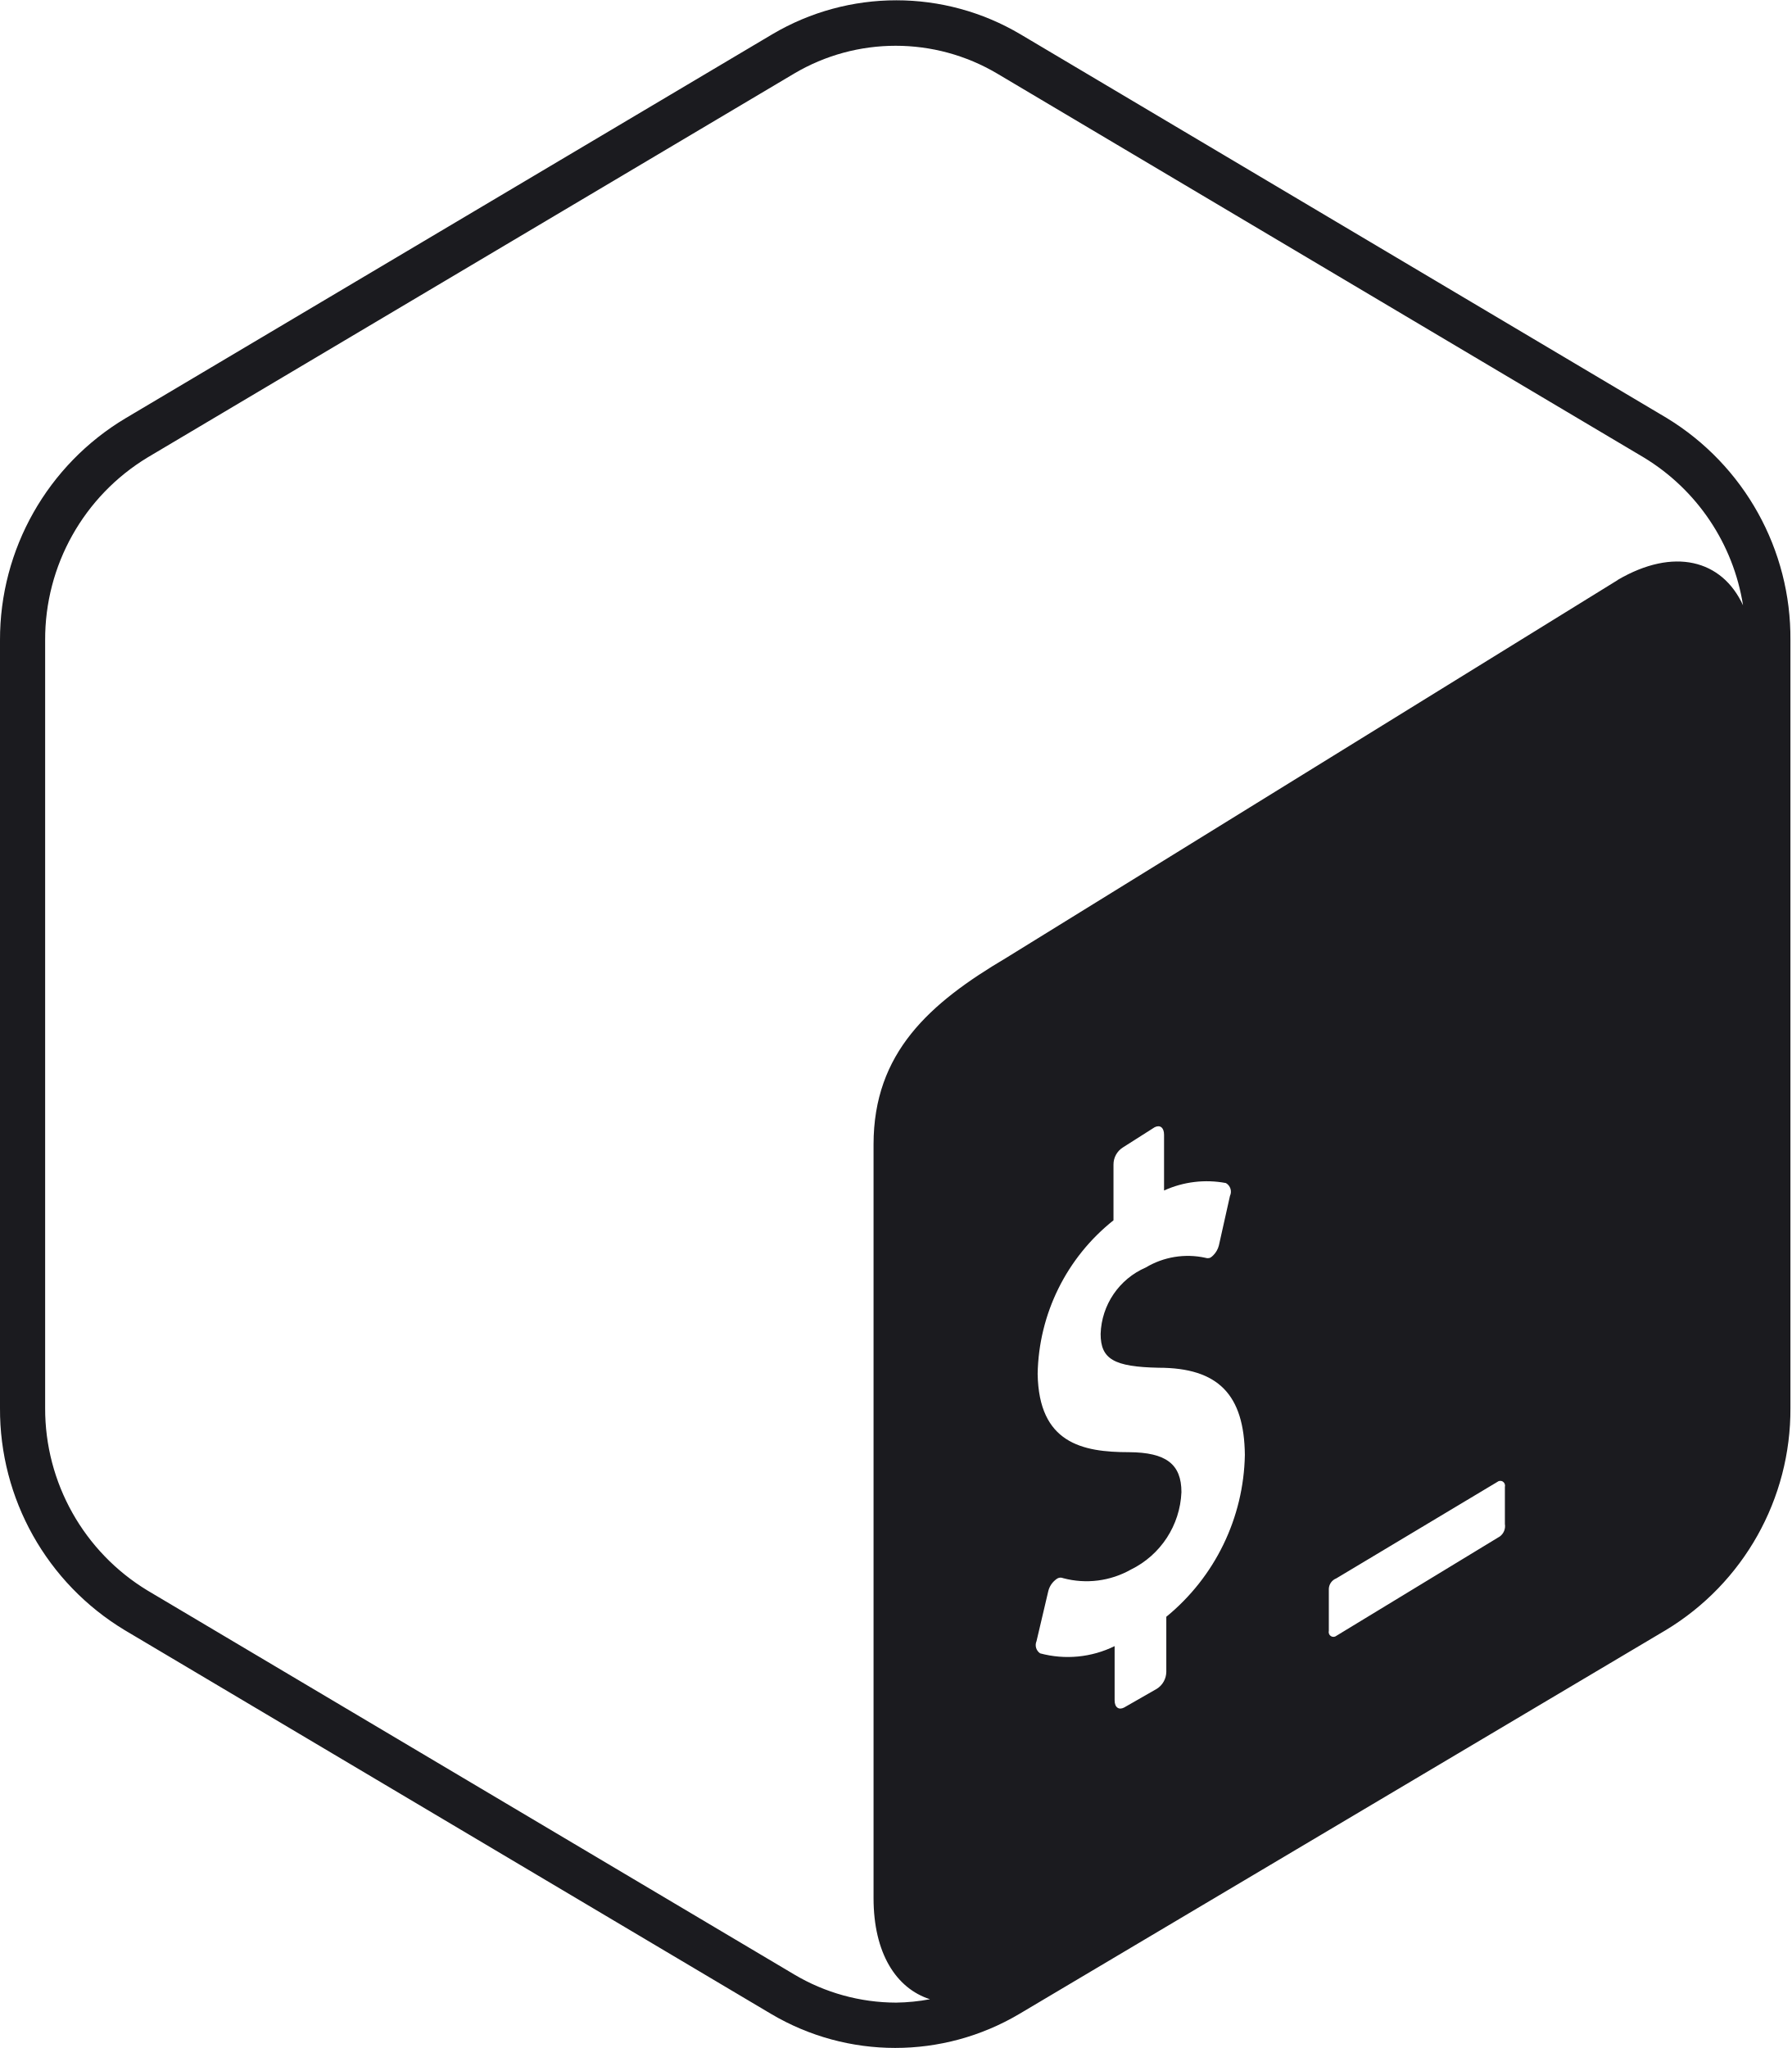
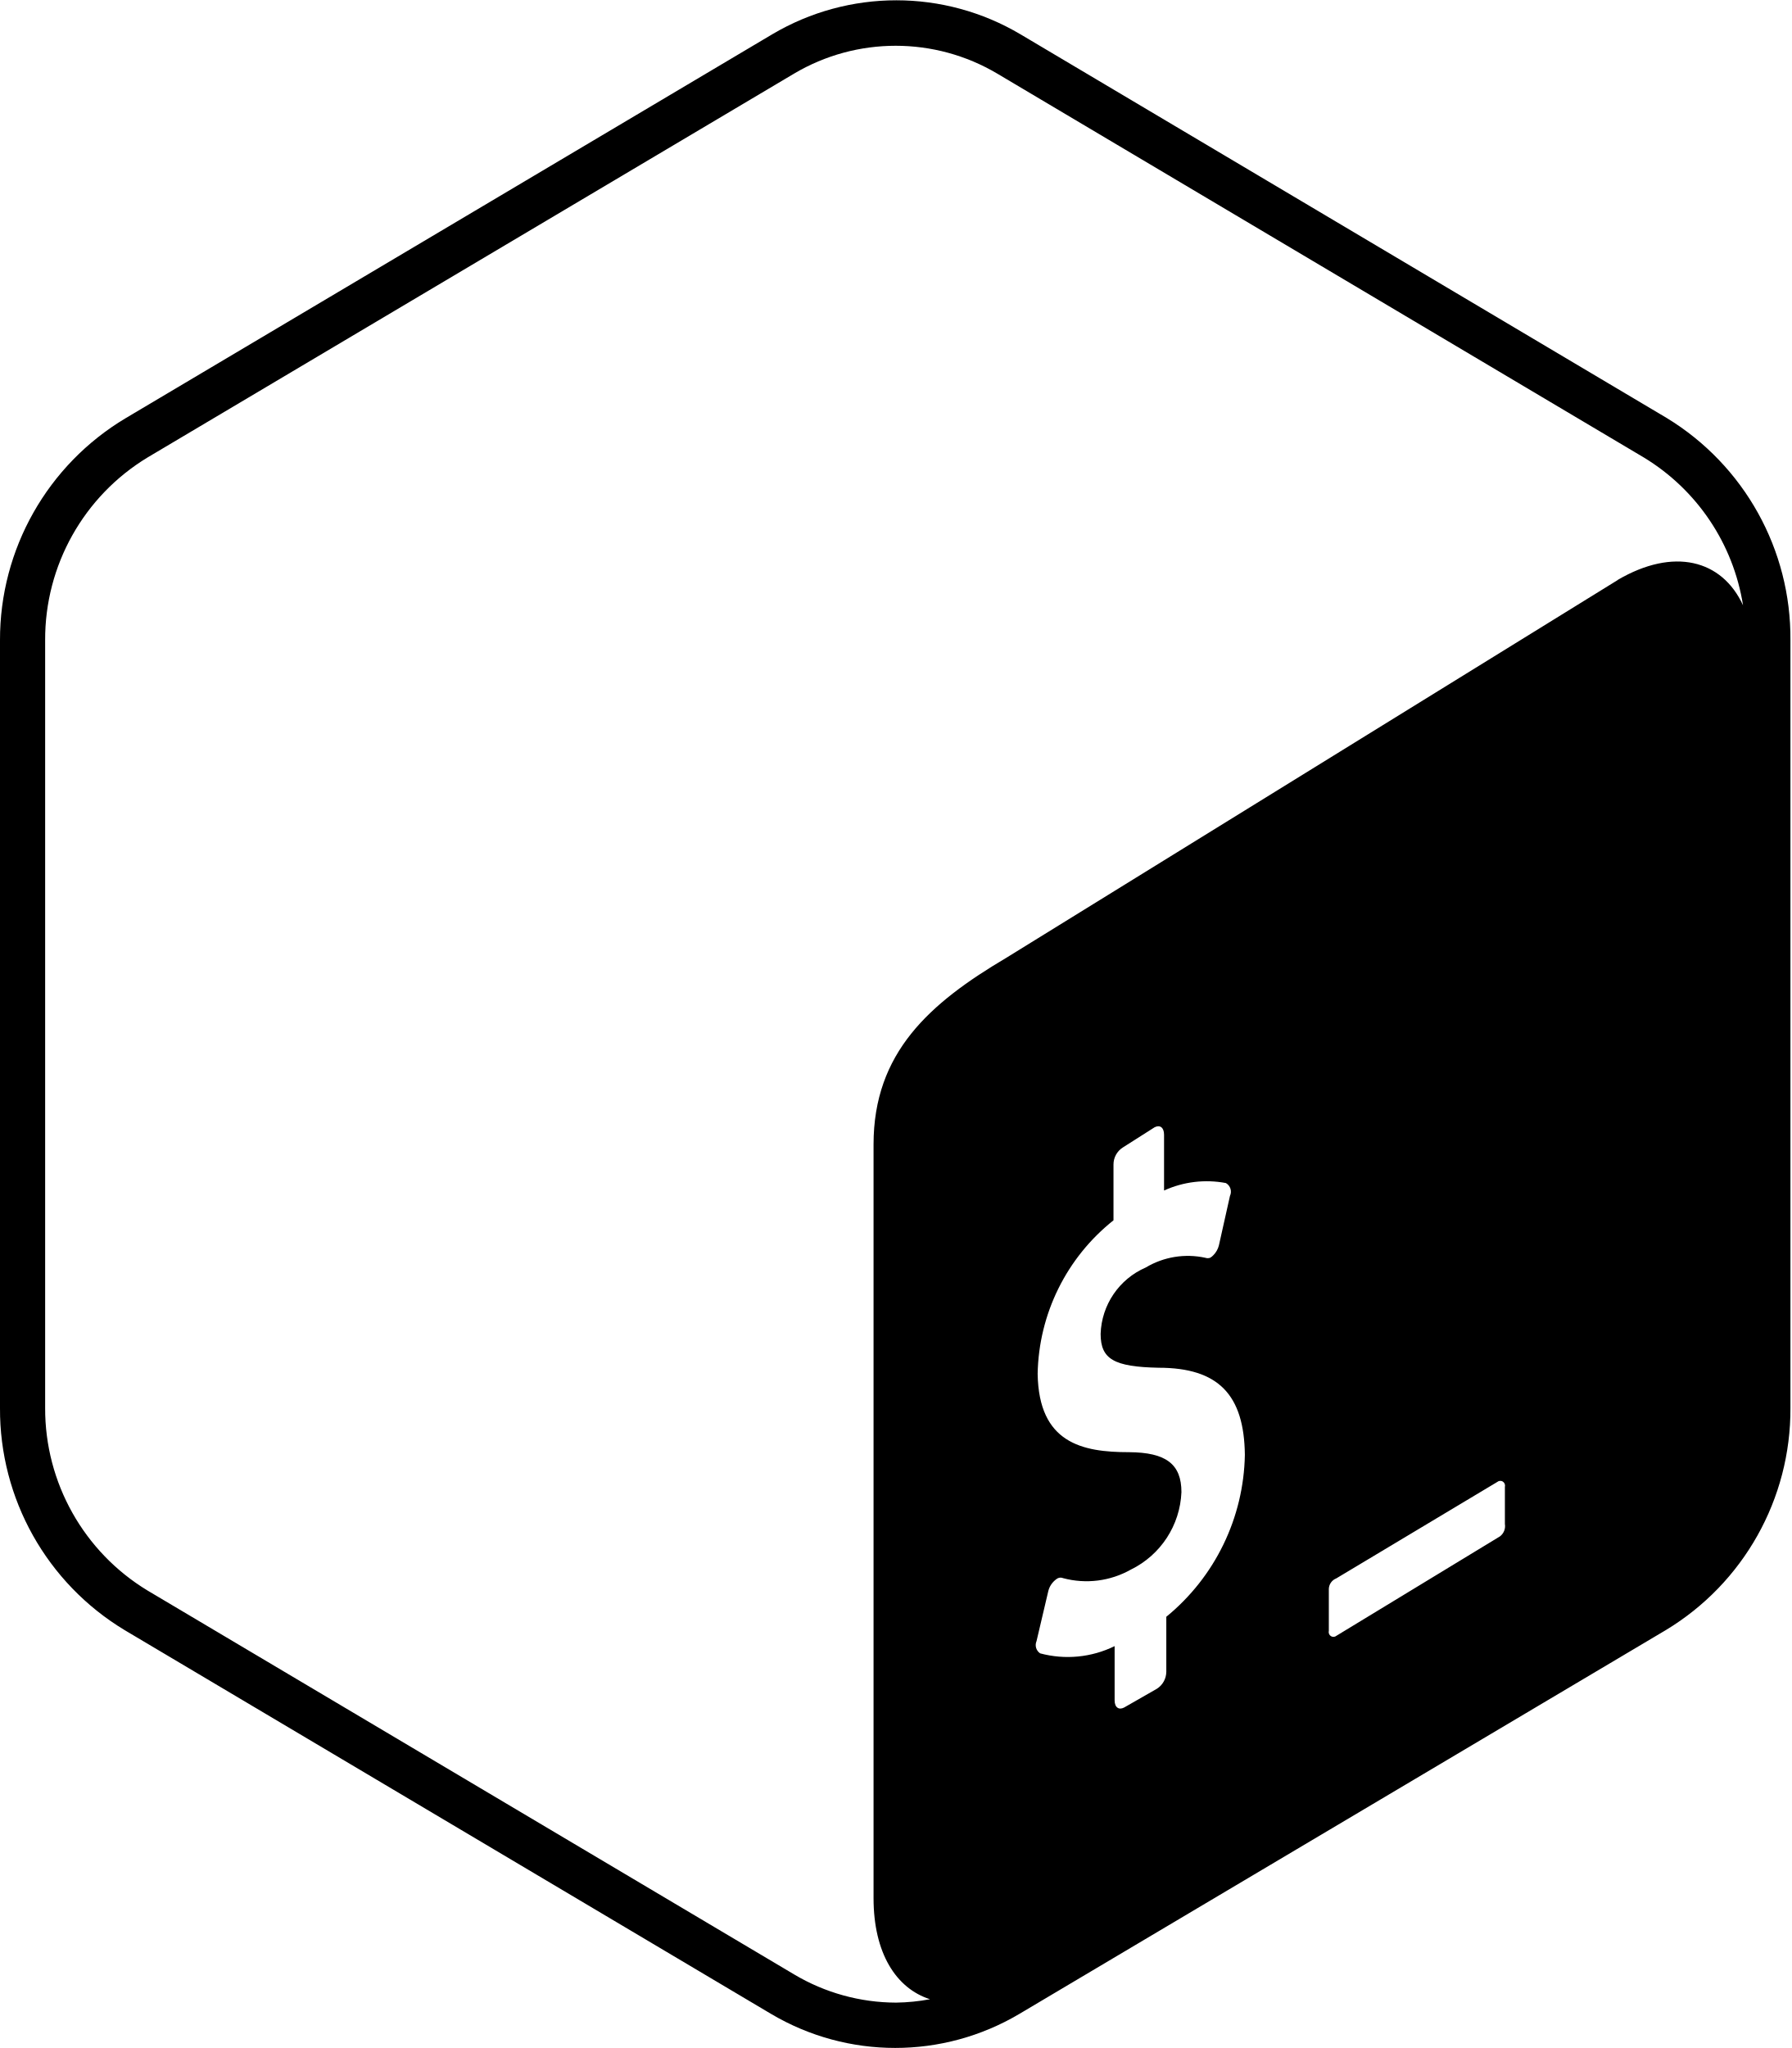
<svg xmlns="http://www.w3.org/2000/svg" id="Layer_1" data-name="Layer 1" viewBox="0 0 79.37 90.71">
  <defs>
-     <style>.cls-1{fill:#1b1b1f;}</style>
+     <style>.cls-1{fill:#000000;}</style>
  </defs>
  <path class="cls-1" d="M73.85,18.52l-28.64-17a10.79,10.79,0,0,0-11,0l-28.64,17A11.42,11.42,0,0,0,0,28.36v34a11.42,11.42,0,0,0,5.52,9.84l28.64,17a10.79,10.79,0,0,0,11,0l28.64-17a11.42,11.42,0,0,0,5.52-9.84v-34A11.42,11.42,0,0,0,73.85,18.52ZM51.67,71.61l0,2.44a0.9,0.9,0,0,1-.42.75l-1.45.83c-0.23.12-.42,0-0.42-0.32l0-2.4a4.71,4.71,0,0,1-3.3.32,0.44,0.44,0,0,1-.16-0.54l0.52-2.21A0.92,0.92,0,0,1,46.73,70a0.58,0.58,0,0,1,.14-0.1,0.29,0.29,0,0,1,.23,0,4,4,0,0,0,3-.38,4,4,0,0,0,2.24-3.43c0-1.24-.68-1.76-2.32-1.77-2.08,0-4-.4-4.05-3.47a8.89,8.89,0,0,1,3.36-6.8l0-2.47a0.89,0.89,0,0,1,.42-0.76l1.4-.89c0.23-.12.42,0,0.42,0.33l0,2.47a4.56,4.56,0,0,1,2.74-.33,0.44,0.44,0,0,1,.18.57L54,55.16a0.94,0.94,0,0,1-.25.44,0.58,0.58,0,0,1-.14.11,0.33,0.33,0,0,1-.21,0,3.63,3.63,0,0,0-2.64.43,3.32,3.32,0,0,0-2,2.94c0,1.12.59,1.46,2.57,1.5,2.65,0,3.79,1.2,3.82,3.86A9.48,9.48,0,0,1,51.67,71.61Zm15-4.11a0.57,0.57,0,0,1-.22.55l-7.24,4.4a0.21,0.21,0,0,1-.34-0.21V70.37a0.52,0.52,0,0,1,.33-0.46l7.13-4.27a0.21,0.21,0,0,1,.34.21V67.5Zm5-41.81L44.57,42.43c-3.38,2-5.87,4.19-5.87,8.26V84.07c0,2.44,1,4,2.5,4.48a8.77,8.77,0,0,1-1.5.15,8.87,8.87,0,0,1-4.52-1.25l-28.64-17A9.42,9.42,0,0,1,2,62.36v-34a9.42,9.42,0,0,1,4.54-8.1l28.64-17a8.83,8.83,0,0,1,9,0l28.64,17a9.36,9.36,0,0,1,4.4,6.55C76.29,24.79,74.15,24.23,71.66,25.69Z" />
</svg>
